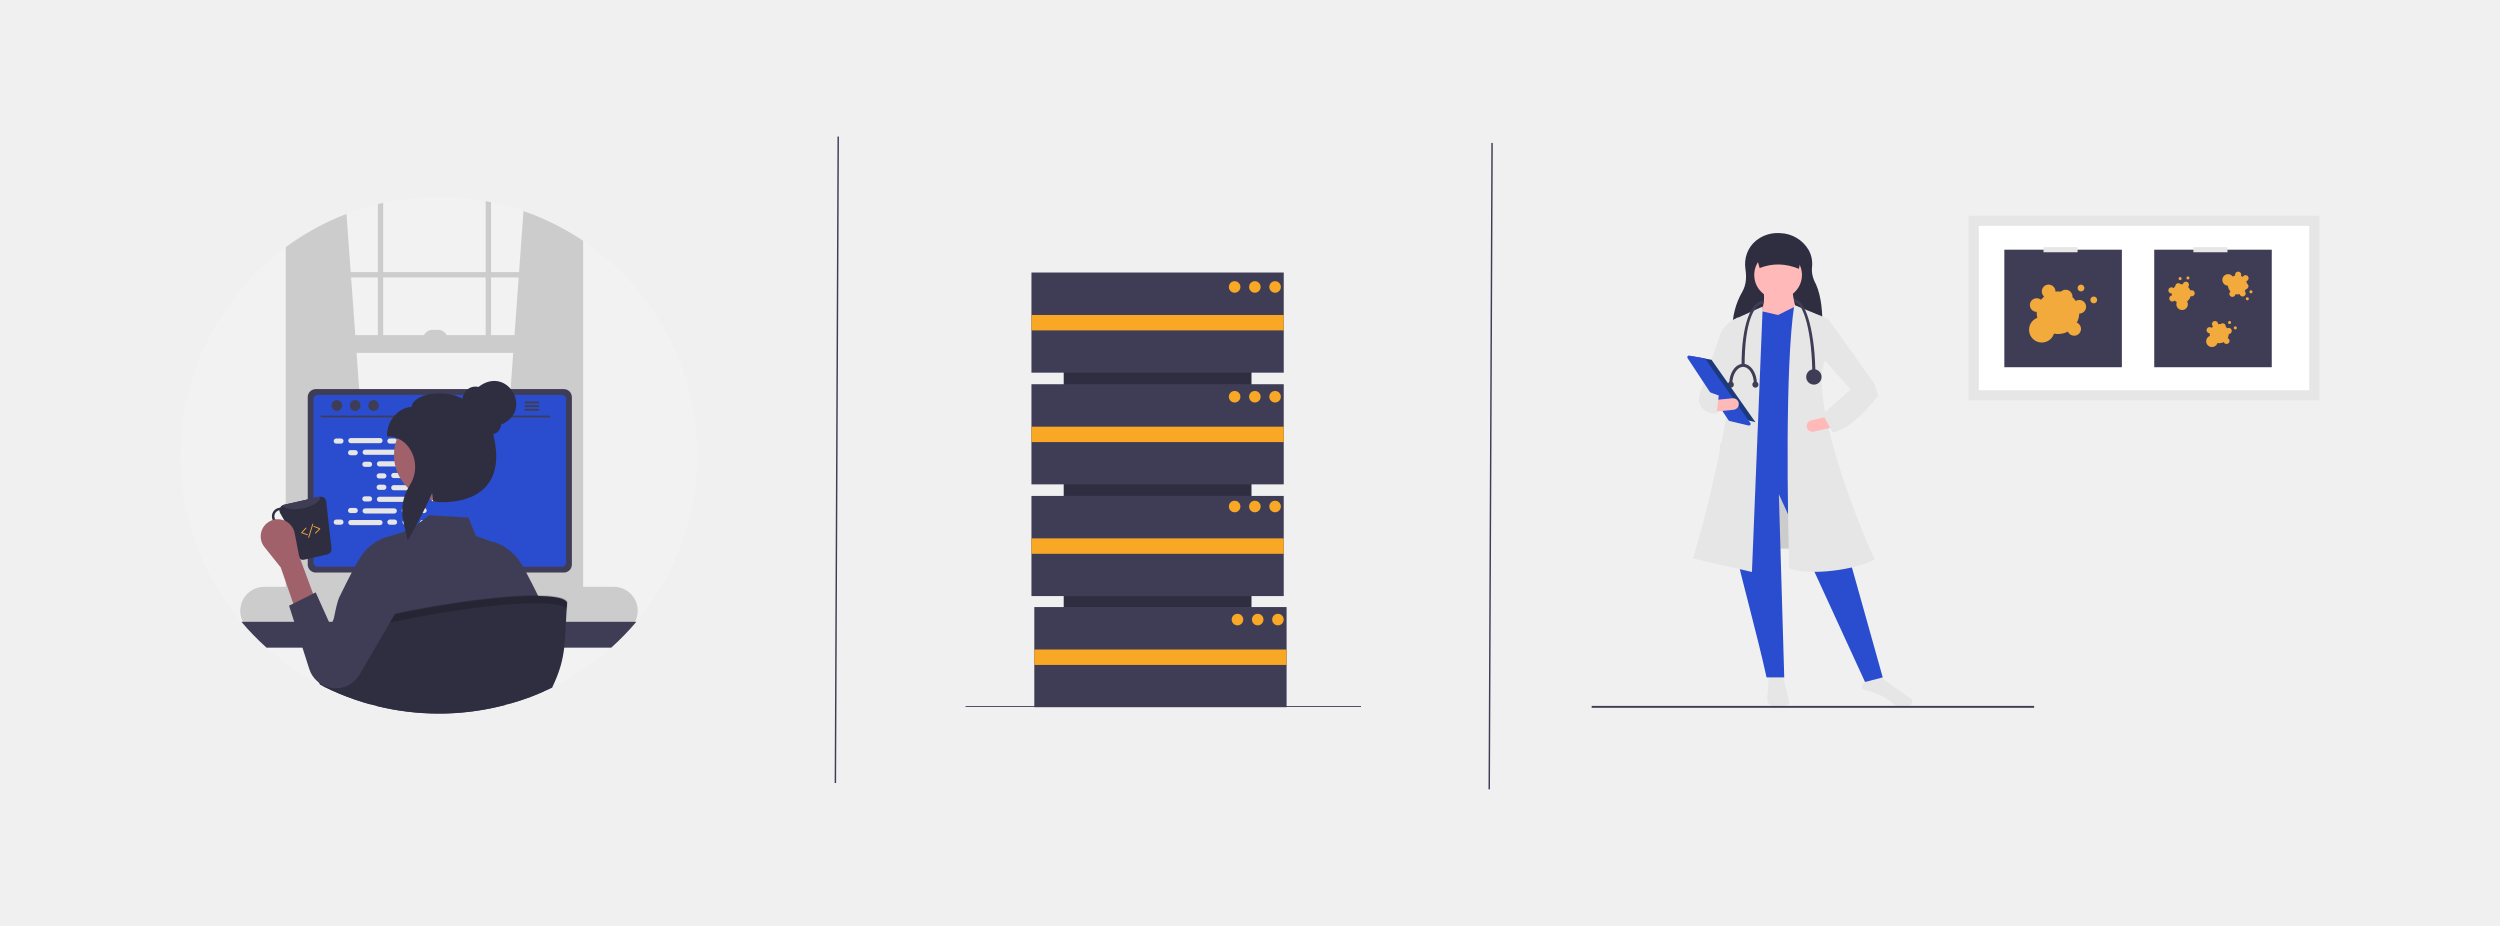
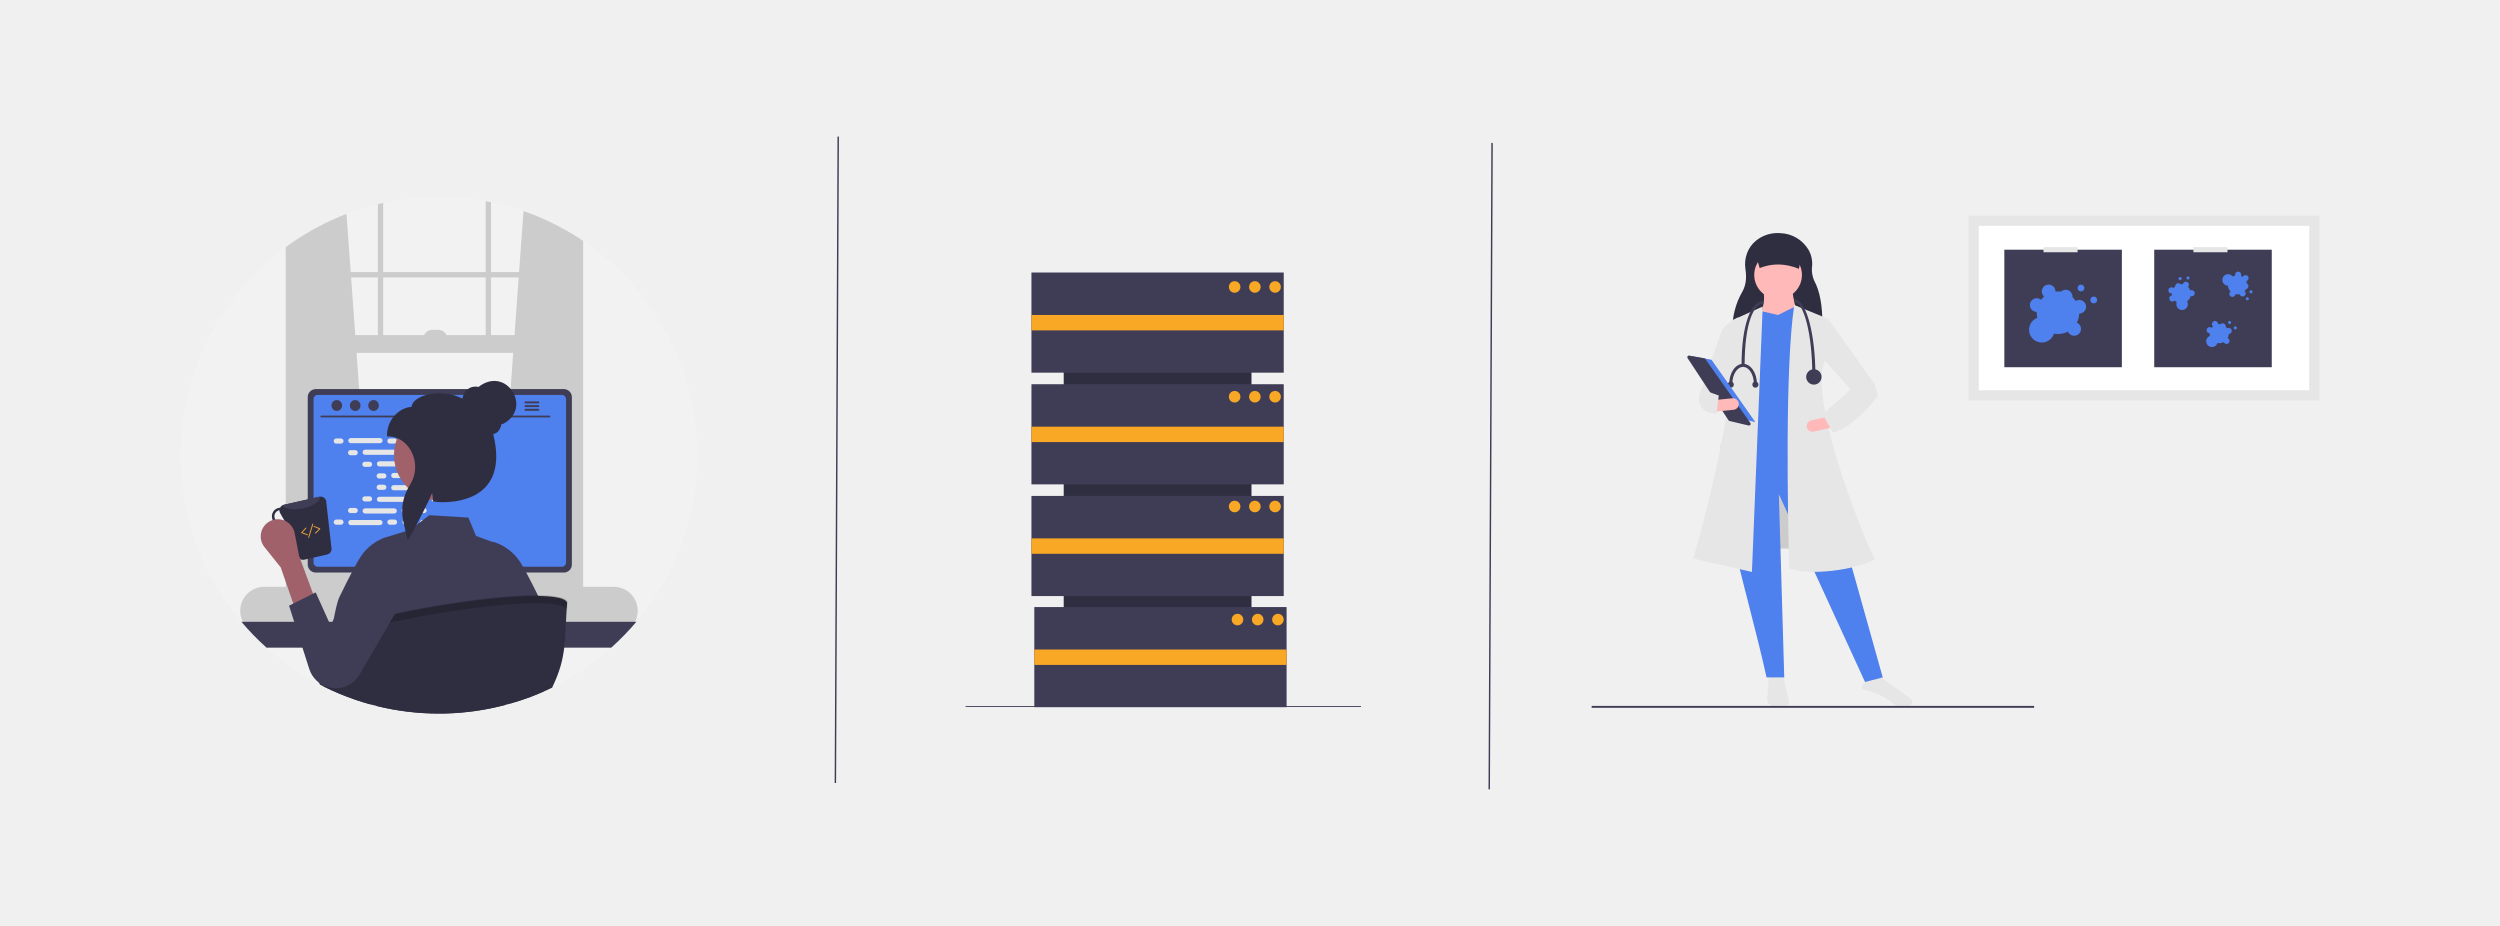
<svg xmlns="http://www.w3.org/2000/svg" width="297mm" height="110mm" viewBox="0 0 297 110" version="1.1" id="svg5" xml:space="preserve">
  <defs id="defs2" />
  <g id="layer1">
    <g id="g326" transform="matrix(0.2645833,0,0,0.2645833,7.300551,10.31192)">
      <g id="g680" transform="translate(-14.45829,3.537384)">
        <g id="g2089" transform="translate(-15.79873,1.303067)">
          <rect x="101.786" y="-564.591" width="159.561" height="84.312" transform="rotate(90)" fill="#2f2e41" id="rect490" style="stroke-width:0.513" />
          <rect x="465.794" y="78.548" width="113.281" height="44.966" fill="#3f3d56" id="rect492" style="stroke-width:0.432" />
          <rect x="465.794" y="128.703" width="113.281" height="44.966" fill="#3f3d56" id="rect494" style="stroke-width:0.432" />
          <rect x="465.794" y="178.858" width="113.281" height="44.966" fill="#3f3d56" id="rect496" style="stroke-width:0.432" />
          <rect x="465.794" y="97.614" width="113.281" height="6.918" fill="#f9a826" id="rect498" style="stroke-width:0.432" />
          <rect x="465.794" y="147.769" width="113.281" height="6.918" fill="#f9a826" id="rect500" style="stroke-width:0.432" />
          <rect x="465.794" y="197.924" width="113.281" height="6.918" fill="#f9a826" id="rect502" style="stroke-width:0.432" />
          <circle cx="557.024" cy="85.034" r="2.594" fill="#f9a826" id="circle504" style="stroke-width:0.432" />
          <circle cx="566.104" cy="85.034" r="2.594" fill="#f9a826" id="circle506" style="stroke-width:0.432" />
          <circle cx="575.184" cy="85.034" r="2.594" fill="#f9a826" id="circle508" style="stroke-width:0.432" />
          <circle cx="557.024" cy="134.324" r="2.594" fill="#f9a826" id="circle510" style="stroke-width:0.432" />
          <circle cx="566.104" cy="134.324" r="2.594" fill="#f9a826" id="circle512" style="stroke-width:0.432" />
          <circle cx="575.184" cy="134.324" r="2.594" fill="#f9a826" id="circle514" style="stroke-width:0.432" />
          <circle cx="557.024" cy="183.614" r="2.594" fill="#f9a826" id="circle516" style="stroke-width:0.432" />
          <circle cx="566.104" cy="183.614" r="2.594" fill="#f9a826" id="circle518" style="stroke-width:0.432" />
          <circle cx="575.184" cy="183.614" r="2.594" fill="#f9a826" id="circle520" style="stroke-width:0.432" />
          <rect y="273.211" width="177.578" height="0.4" fill="#3f3d56" id="rect522" x="436.195" style="stroke-width:0.2" />
          <rect y="378.776" width="290.255" height="0.654" fill="#3f3d56" id="rect522-9" x="-306.098" style="stroke-width:0.327" transform="rotate(-89.74883)" />
          <rect y="672.37" width="290.255" height="0.654" fill="#3f3d56" id="rect522-9-7" x="-307.668" style="stroke-width:0.327" transform="rotate(-89.74883)" />
          <rect x="467.074" y="228.759" width="113.281" height="44.966" fill="#3f3d56" id="rect494-6" style="stroke-width:0.432" />
          <rect x="467.074" y="247.825" width="113.281" height="6.918" fill="#f9a826" id="rect500-7" style="stroke-width:0.432" />
          <circle cx="558.304" cy="234.38" r="2.594" fill="#f9a826" id="circle510-7" style="stroke-width:0.432" />
          <circle cx="567.384" cy="234.38" r="2.594" fill="#f9a826" id="circle512-5" style="stroke-width:0.432" />
          <circle cx="576.464" cy="234.38" r="2.594" fill="#f9a826" id="circle514-9" style="stroke-width:0.432" />
          <path d="m 315.72,160.585 a 115.537,115.537 0 0 1 -27.329,74.791 c -0.642,0.763 -1.296,1.513 -1.963,2.26 a 116.632,116.632 0 0 1 -27.088,22.472 q -3.48,2.089 -7.112,3.937 c -0.245,0.124 -0.494,0.249 -0.739,0.369 -0.293,0.149 -0.59,0.293 -0.887,0.437 a 114.855,114.855 0 0 1 -19.073,7.313 q -1.023,0.289 -2.051,0.562 a 115.829,115.829 0 0 1 -26.426,3.809 c -0.466,0.012 -0.923,0.02 -1.365,0.028 -0.157,0.004 -0.309,0.008 -0.462,0.008 -0.502,0.004 -0.999,0.008 -1.501,0.008 a 116.104,116.104 0 0 1 -27.911,-3.384 q -1.373,-0.337 -2.733,-0.71 a 114.579,114.579 0 0 1 -14.036,-4.828 q -3.612,-1.505 -7.096,-3.247 c -0.526,-0.265 -1.052,-0.53 -1.569,-0.803 -0.221,-0.108 -0.437,-0.225 -0.654,-0.337 a 116.58,116.58 0 0 1 -32.772,-25.712 c -0.642,-0.718 -1.272,-1.449 -1.894,-2.183 A 116.005,116.005 0 0 1 130.963,67.163 c 0.658,-0.486 1.32,-0.967 1.991,-1.437 q 0.199,-0.138 0.397,-0.277 a 115.093,115.093 0 0 1 38.973,-17.6 c 0.795,-0.197 1.589,-0.381 2.392,-0.554 a 117.118,117.118 0 0 1 46.029,-0.807 c 0.799,0.149 1.597,0.301 2.392,0.466 a 115.305,115.305 0 0 1 38.973,15.826 c 0.265,0.169 0.53,0.337 0.795,0.514 0.534,0.345 1.068,0.698 1.593,1.056 a 115.869,115.869 0 0 1 51.222,96.236 z" fill="#f2f2f2" id="path872" style="stroke-width:0.401" />
          <path d="m 170.426,220.593 -37.074,3.291 -0.397,0.036 V 65.726 q 0.199,-0.138 0.397,-0.277 a 115.723,115.723 0 0 1 24.889,-13.221 l 1.894,26.129 0.173,2.392 1.874,25.912 0.578,7.971 7.598,105.037 z" fill="#cccccc" id="path874" style="stroke-width:0.401" />
          <path d="m 262.11,62.78 c 0.265,0.169 0.53,0.337 0.795,0.514 V 223.92 l -0.795,-0.072 -36.673,-3.255 0.068,-0.923 7.598,-105.037 0.578,-7.971 1.874,-25.912 0.173,-2.392 1.987,-27.401 a 115.468,115.468 0 0 1 24.395,11.824 z" fill="#cccccc" id="path876" style="stroke-width:0.401" />
          <path d="M 262.11,62.78 V 226.112 c 0,3.135 -2.159,5.683 -4.816,5.683 H 138.168 c -2.199,0 -4.066,-1.75 -4.632,-4.138 a 6.465,6.465 0 0 1 -0.185,-1.545 V 65.449 q -0.199,0.138 -0.397,0.277 c -0.67,0.47 -1.333,0.951 -1.991,1.437 V 226.112 a 9.199,9.199 0 0 0 2.48,6.422 6.847,6.847 0 0 0 3.123,1.87 6.068,6.068 0 0 0 1.601,0.213 h 119.125 a 6.12,6.12 0 0 0 1.605,-0.213 c 3.203,-0.863 5.599,-4.25 5.599,-8.292 V 64.349 c -0.526,-0.357 -1.06,-0.71 -1.593,-1.056 -0.265,-0.177 -0.53,-0.345 -0.795,-0.514 z" fill="#cccccc" id="path878" style="stroke-width:0.401" />
          <rect x="132.157" y="78.358" width="131.147" height="2.392" fill="#cccccc" id="rect880" style="stroke-width:0.401" />
          <path d="m 172.324,47.849 c 0.795,-0.197 1.589,-0.381 2.392,-0.554 v 64.945 h -2.392 z" fill="#cccccc" id="path882" style="stroke-width:0.401" />
          <path d="m 220.745,46.488 c 0.799,0.149 1.597,0.301 2.392,0.466 v 65.286 h -2.392 z" fill="#cccccc" id="path884" style="stroke-width:0.401" />
          <path d="M 278.253,219.67 H 121.194 a 10.765,10.765 0 0 0 0,21.529 h 157.059 a 10.741,10.741 0 0 0 8.075,-3.656 10.875,10.875 0 0 0 1.212,-1.678 10.251,10.251 0 0 0 0.702,-1.429 10.758,10.758 0 0 0 -9.99,-14.766 z" fill="#cccccc" id="path886" style="stroke-width:0.401" />
          <rect x="132.955" y="106.661" width="130.35" height="7.972" fill="#cccccc" id="rect888" style="stroke-width:0.401" />
          <path d="m 196.934,104.269 h 2.392 a 4.385,4.385 0 0 1 4.385,4.385 v 0 h -11.161 v 0 a 4.385,4.385 0 0 1 4.385,-4.385 z" fill="#cccccc" id="path890" style="stroke-width:0.401" />
          <path d="M 288.391,235.375 A 115.996,115.996 0 0 1 277.105,246.995 H 122.346 a 115.996,115.996 0 0 1 -11.286,-11.62 z" fill="#3f3d56" id="path892" style="stroke-width:0.401" />
          <path d="m 212.681,195.13 h -26.057 a 1.274,1.274 0 0 0 -0.413,0.064 1.384,1.384 0 0 0 -0.975,1.325 V 237.683 h 28.838 v -41.164 a 1.39,1.39 0 0 0 -1.393,-1.389 z m -9.862,20.309 a 3.023,3.023 0 0 1 -0.626,1.846 3.076,3.076 0 0 1 -5.531,-1.846 v -4.776 a 3.079,3.079 0 0 1 6.157,0 z" fill="#2f2e41" id="path894" style="stroke-width:0.401" />
          <path d="m 185.148,236.367 v 3.97 a 0.779,0.779 0 0 0 0.775,0.779 h 27.465 a 0.781,0.781 0 0 0 0.775,-0.779 v -3.97 z" fill="#3f3d56" id="path896" style="stroke-width:0.401" />
          <path d="M 255.828,130.892 H 144.449 a 3.617,3.617 0 0 0 -3.612,3.608 v 75.16 a 3.615,3.615 0 0 0 3.612,3.612 h 111.379 a 3.615,3.615 0 0 0 3.612,-3.612 v -75.16 a 3.617,3.617 0 0 0 -3.612,-3.608 z" fill="#3f3d56" id="path898" style="stroke-width:0.401" />
-           <path d="M 254.897,133.5 H 145.376 a 1.935,1.935 0 0 0 -1.931,1.935 v 73.297 a 1.934,1.934 0 0 0 1.931,1.931 H 254.897 a 1.934,1.934 0 0 0 1.931,-1.931 v -73.297 a 1.935,1.935 0 0 0 -1.931,-1.935 z" fill="#5d75f3" id="path900" style="stroke-width:0.401;fill:#2a4dd0;fill-opacity:1" />
+           <path d="M 254.897,133.5 H 145.376 a 1.935,1.935 0 0 0 -1.931,1.935 v 73.297 a 1.934,1.934 0 0 0 1.931,1.931 H 254.897 a 1.934,1.934 0 0 0 1.931,-1.931 v -73.297 a 1.935,1.935 0 0 0 -1.931,-1.935 z" fill="#5d75f3" id="path900" style="stroke-width:0.401;fill:#4e80ee;fill-opacity:1" />
          <path d="m 234.74,241.05 -1.011,-4.804 a 1.201,1.201 0 0 0 -0.747,-0.871 1.162,1.162 0 0 0 -0.425,-0.08 h -63.139 a 1.162,1.162 0 0 0 -0.425,0.08 1.201,1.201 0 0 0 -0.747,0.871 l -1.011,4.804 a 1.199,1.199 0 0 0 1.172,1.445 h 65.158 a 1.183,1.183 0 0 0 0.931,-0.446 1.198,1.198 0 0 0 0.245,-0.999 z" fill="#2f2e41" id="path902" style="stroke-width:0.401" />
          <rect x="169.881" y="236.16" width="2.007" height="1.204" rx="0.196" fill="#3f3d56" id="rect904" style="stroke-width:0.401" />
          <rect x="173.895" y="236.16" width="2.007" height="1.204" rx="0.196" fill="#3f3d56" id="rect906" style="stroke-width:0.401" />
          <rect x="177.908" y="236.16" width="2.007" height="1.204" rx="0.196" fill="#3f3d56" id="rect908" style="stroke-width:0.401" />
          <rect x="181.922" y="236.16" width="2.007" height="1.204" rx="0.196" fill="#3f3d56" id="rect910" style="stroke-width:0.401" />
          <rect x="185.936" y="236.16" width="2.007" height="1.204" rx="0.196" fill="#3f3d56" id="rect912" style="stroke-width:0.401" />
          <rect x="189.949" y="236.16" width="2.007" height="1.204" rx="0.196" fill="#3f3d56" id="rect914" style="stroke-width:0.401" />
          <rect x="193.963" y="236.16" width="2.007" height="1.204" rx="0.196" fill="#3f3d56" id="rect916" style="stroke-width:0.401" />
          <rect x="197.977" y="236.16" width="2.007" height="1.204" rx="0.196" fill="#3f3d56" id="rect918" style="stroke-width:0.401" />
          <rect x="201.99" y="236.16" width="2.007" height="1.204" rx="0.196" fill="#3f3d56" id="rect920" style="stroke-width:0.401" />
          <rect x="206.004" y="236.16" width="2.007" height="1.204" rx="0.196" fill="#3f3d56" id="rect922" style="stroke-width:0.401" />
          <rect x="210.018" y="236.16" width="2.007" height="1.204" rx="0.196" fill="#3f3d56" id="rect924" style="stroke-width:0.401" />
          <rect x="214.031" y="236.16" width="2.007" height="1.204" rx="0.196" fill="#3f3d56" id="rect926" style="stroke-width:0.401" />
          <rect x="218.045" y="236.16" width="2.007" height="1.204" rx="0.196" fill="#3f3d56" id="rect928" style="stroke-width:0.401" />
          <rect x="222.059" y="236.16" width="2.007" height="1.204" rx="0.196" fill="#3f3d56" id="rect930" style="stroke-width:0.401" />
          <rect x="226.072" y="236.16" width="2.007" height="1.204" rx="0.196" fill="#3f3d56" id="rect932" style="stroke-width:0.401" />
          <rect x="230.086" y="236.16" width="2.007" height="1.204" rx="0.196" fill="#3f3d56" id="rect934" style="stroke-width:0.401" />
          <rect x="169.834" y="238.167" width="2.007" height="1.204" rx="0.196" fill="#3f3d56" id="rect936" style="stroke-width:0.401" />
          <rect x="173.847" y="238.167" width="2.007" height="1.204" rx="0.196" fill="#3f3d56" id="rect938" style="stroke-width:0.401" />
          <rect x="177.861" y="238.167" width="2.007" height="1.204" rx="0.196" fill="#3f3d56" id="rect940" style="stroke-width:0.401" />
          <rect x="181.875" y="238.167" width="2.007" height="1.204" rx="0.196" fill="#3f3d56" id="rect942" style="stroke-width:0.401" />
          <rect x="185.888" y="238.167" width="2.007" height="1.204" rx="0.196" fill="#3f3d56" id="rect944" style="stroke-width:0.401" />
          <rect x="189.902" y="238.167" width="2.007" height="1.204" rx="0.196" fill="#3f3d56" id="rect946" style="stroke-width:0.401" />
          <rect x="193.915" y="238.167" width="2.007" height="1.204" rx="0.196" fill="#3f3d56" id="rect948" style="stroke-width:0.401" />
          <rect x="197.929" y="238.167" width="2.007" height="1.204" rx="0.196" fill="#3f3d56" id="rect950" style="stroke-width:0.401" />
          <rect x="201.943" y="238.167" width="2.007" height="1.204" rx="0.196" fill="#3f3d56" id="rect952" style="stroke-width:0.401" />
          <rect x="205.956" y="238.167" width="2.007" height="1.204" rx="0.196" fill="#3f3d56" id="rect954" style="stroke-width:0.401" />
          <rect x="209.97" y="238.167" width="2.007" height="1.204" rx="0.196" fill="#3f3d56" id="rect956" style="stroke-width:0.401" />
          <rect x="213.984" y="238.167" width="2.007" height="1.204" rx="0.196" fill="#3f3d56" id="rect958" style="stroke-width:0.401" />
          <rect x="217.997" y="238.167" width="2.007" height="1.204" rx="0.196" fill="#3f3d56" id="rect960" style="stroke-width:0.401" />
          <rect x="222.011" y="238.167" width="2.007" height="1.204" rx="0.196" fill="#3f3d56" id="rect962" style="stroke-width:0.401" />
          <rect x="226.025" y="238.167" width="2.007" height="1.204" rx="0.196" fill="#3f3d56" id="rect964" style="stroke-width:0.401" />
          <rect x="230.038" y="238.167" width="2.007" height="1.204" rx="0.196" fill="#3f3d56" id="rect966" style="stroke-width:0.401" />
          <rect x="189.099" y="240.575" width="16.055" height="1.204" rx="0.196" fill="#3f3d56" id="rect968" style="stroke-width:0.401" />
          <path d="M 249.394,143.597 H 146.916 a 0.408,0.408 0 0 1 0,-0.815 h 102.478 a 0.408,0.408 0 0 1 0,0.815 z" fill="#3f3d56" id="path970" style="stroke-width:0.401" />
          <ellipse cx="153.891" cy="138.26" rx="2.388" ry="2.442" fill="#3f3d56" id="ellipse972" style="stroke-width:0.401" />
          <ellipse cx="162.142" cy="138.26" rx="2.388" ry="2.442" fill="#3f3d56" id="ellipse974" style="stroke-width:0.401" />
          <ellipse cx="170.392" cy="138.26" rx="2.388" ry="2.442" fill="#3f3d56" id="ellipse976" style="stroke-width:0.401" />
          <path d="m 244.425,136.422 h -5.86 a 0.444,0.444 0 0 0 0,0.887 h 5.86 a 0.444,0.444 0 0 0 0,-0.887 z" fill="#3f3d56" id="path978" style="stroke-width:0.401" />
          <path d="m 244.425,138.088 h -5.86 a 0.444,0.444 0 0 0 0,0.887 h 5.86 a 0.444,0.444 0 0 0 0,-0.887 z" fill="#3f3d56" id="path980" style="stroke-width:0.401" />
          <path d="m 244.425,139.754 h -5.86 a 0.444,0.444 0 0 0 0,0.887 h 5.86 a 0.444,0.444 0 0 0 0,-0.887 z" fill="#3f3d56" id="path982" style="stroke-width:0.401" />
          <rect x="152.49" y="153.068" width="4.417" height="2.312" rx="1.156" fill="#e6e6e6" id="rect984" style="stroke-width:0.401" />
          <rect x="176.572" y="153.068" width="4.417" height="2.312" rx="1.156" fill="#e6e6e6" id="rect986" style="stroke-width:0.401" />
          <rect x="183.395" y="153.068" width="4.417" height="2.312" rx="1.156" fill="#e6e6e6" id="rect988" style="stroke-width:0.401" />
          <rect x="159.041" y="152.876" width="15.399" height="2.312" rx="1.156" fill="#e6e6e6" id="rect990" style="stroke-width:0.401" />
          <rect x="191.15" y="152.876" width="15.399" height="2.312" rx="1.156" fill="#e6e6e6" id="rect992" style="stroke-width:0.401" />
          <rect x="158.912" y="158.286" width="4.417" height="2.312" rx="1.156" fill="#e6e6e6" id="rect994" style="stroke-width:0.401" />
          <rect x="182.994" y="158.286" width="4.417" height="2.312" rx="1.156" fill="#e6e6e6" id="rect996" style="stroke-width:0.401" />
          <rect x="189.817" y="158.286" width="4.417" height="2.312" rx="1.156" fill="#e6e6e6" id="rect998" style="stroke-width:0.401" />
          <rect x="165.462" y="158.093" width="15.399" height="2.312" rx="1.156" fill="#e6e6e6" id="rect1000" style="stroke-width:0.401" />
          <rect x="197.572" y="158.093" width="15.399" height="2.312" rx="1.156" fill="#e6e6e6" id="rect1002" style="stroke-width:0.401" />
          <rect x="165.334" y="163.504" width="4.417" height="2.312" rx="1.156" fill="#e6e6e6" id="rect1004" style="stroke-width:0.401" />
          <rect x="189.416" y="163.504" width="4.417" height="2.312" rx="1.156" fill="#e6e6e6" id="rect1006" style="stroke-width:0.401" />
          <rect x="196.239" y="163.504" width="4.417" height="2.312" rx="1.156" fill="#e6e6e6" id="rect1008" style="stroke-width:0.401" />
          <rect x="171.884" y="163.311" width="15.399" height="2.312" rx="1.156" fill="#e6e6e6" id="rect1010" style="stroke-width:0.401" />
          <rect x="203.994" y="163.311" width="15.399" height="2.312" rx="1.156" fill="#e6e6e6" id="rect1012" style="stroke-width:0.401" />
          <rect x="171.756" y="168.722" width="4.417" height="2.312" rx="1.156" fill="#e6e6e6" id="rect1014" style="stroke-width:0.401" />
          <rect x="195.838" y="168.722" width="4.417" height="2.312" rx="1.156" fill="#e6e6e6" id="rect1016" style="stroke-width:0.401" />
          <rect x="202.661" y="168.722" width="4.417" height="2.312" rx="1.156" fill="#e6e6e6" id="rect1018" style="stroke-width:0.401" />
          <rect x="178.306" y="168.529" width="15.399" height="2.312" rx="1.156" fill="#e6e6e6" id="rect1020" style="stroke-width:0.401" />
          <rect x="176.572" y="189.47" width="4.417" height="2.312" rx="1.156" fill="#e6e6e6" id="rect1022" style="stroke-width:0.401" />
          <rect x="183.395" y="189.47" width="4.417" height="2.312" rx="1.156" fill="#e6e6e6" id="rect1024" style="stroke-width:0.401" />
          <rect x="191.15" y="189.662" width="15.399" height="2.312" rx="1.156" fill="#e6e6e6" id="rect1026" style="stroke-width:0.401" />
          <rect x="152.49" y="189.47" width="4.417" height="2.312" rx="1.156" fill="#e6e6e6" id="rect1028" style="stroke-width:0.401" />
          <rect x="159.041" y="189.662" width="15.399" height="2.312" rx="1.156" fill="#e6e6e6" id="rect1030" style="stroke-width:0.401" />
          <rect x="158.912" y="184.252" width="4.417" height="2.312" rx="1.156" fill="#e6e6e6" id="rect1032" style="stroke-width:0.401" />
          <rect x="182.994" y="184.252" width="4.417" height="2.312" rx="1.156" fill="#e6e6e6" id="rect1034" style="stroke-width:0.401" />
          <rect x="189.817" y="184.252" width="4.417" height="2.312" rx="1.156" fill="#e6e6e6" id="rect1036" style="stroke-width:0.401" />
          <rect x="165.462" y="184.445" width="15.399" height="2.312" rx="1.156" fill="#e6e6e6" id="rect1038" style="stroke-width:0.401" />
          <rect x="165.334" y="179.034" width="4.417" height="2.312" rx="1.156" fill="#e6e6e6" id="rect1040" style="stroke-width:0.401" />
          <rect x="189.416" y="179.034" width="4.417" height="2.312" rx="1.156" fill="#e6e6e6" id="rect1042" style="stroke-width:0.401" />
          <rect x="196.239" y="179.034" width="4.417" height="2.312" rx="1.156" fill="#e6e6e6" id="rect1044" style="stroke-width:0.401" />
          <rect x="171.884" y="179.227" width="15.399" height="2.312" rx="1.156" fill="#e6e6e6" id="rect1046" style="stroke-width:0.401" />
          <rect x="171.756" y="173.816" width="4.417" height="2.312" rx="1.156" fill="#e6e6e6" id="rect1048" style="stroke-width:0.401" />
          <rect x="195.838" y="173.816" width="4.417" height="2.312" rx="1.156" fill="#e6e6e6" id="rect1050" style="stroke-width:0.401" />
          <rect x="202.661" y="173.816" width="4.417" height="2.312" rx="1.156" fill="#e6e6e6" id="rect1052" style="stroke-width:0.401" />
          <rect x="178.306" y="174.009" width="15.399" height="2.312" rx="1.156" fill="#e6e6e6" id="rect1054" style="stroke-width:0.401" />
          <path d="m 250.623,264.847 c -0.245,0.124 -0.494,0.249 -0.739,0.369 -6.342,3.171 -11.415,4.973 -18.354,6.948 -0.586,-6.542 -1.152,-18.041 -1.702,-25.17 -0.144,-1.85 -0.289,-3.404 -0.429,-4.499 a 6.094,6.094 0 0 0 -0.353,-1.706 l 0.024,1.706 0.06,4.499 0.349,25.732 a 115.829,115.829 0 0 1 -26.426,3.809 c -0.466,0.012 -0.923,0.02 -1.365,0.028 -0.157,0.004 -0.309,0.008 -0.462,0.008 -0.502,0.004 -0.999,0.008 -1.501,0.008 a 116.104,116.104 0 0 1 -27.911,-3.384 c 0.197,-6.474 0.393,-17.845 0.582,-26.201 0.04,-1.634 0.076,-3.155 0.116,-4.499 0.076,-2.874 0.157,-4.945 0.233,-5.639 a 1.75,1.75 0 0 0 -0.157,0.389 38.994,38.994 0 0 0 -0.759,5.25 c -0.14,1.345 -0.281,2.866 -0.421,4.499 -0.747,8.682 -1.525,20.486 -2.328,25.491 a 114.579,114.579 0 0 1 -14.036,-4.828 q -3.612,-1.505 -7.096,-3.247 c 0.442,-2.89 0.903,-6.129 1.377,-9.488 0.369,-2.605 0.751,-5.282 1.14,-7.927 0.602,-4.086 1.22,-8.092 1.846,-11.62 0.915,-5.154 1.854,-9.296 2.785,-11.198 0.883,-1.806 1.766,-3.588 2.621,-5.294 0.297,-0.598 0.594,-1.188 0.883,-1.762 0.068,-0.136 0.136,-0.269 0.205,-0.401 0.614,-1.208 1.208,-2.364 1.774,-3.448 0.486,-0.927 0.947,-1.802 1.385,-2.609 1.06,-1.959 1.959,-3.52 2.625,-4.507 a 22.178,22.178 0 0 1 11.752,-8.914 l 0.12,-0.032 0.084,0.036 8.208,-2.521 1.2,-0.369 0.807,-0.249 2.842,-2.163 1.545,-1.176 1.449,-1.104 2.834,-2.155 17.544,1.08 3.416,8.224 7.65,2.798 0.132,-0.06 0.116,-0.048 0.12,0.032 a 22.198,22.198 0 0 1 11.752,8.914 c 0.377,0.566 0.835,1.312 1.353,2.216 0.442,0.767 0.923,1.642 1.445,2.609 0.743,1.377 1.553,2.93 2.412,4.612 0.189,0.369 0.381,0.747 0.574,1.128 q 0.536,1.06 1.088,2.163 c 0.855,1.706 1.738,3.488 2.621,5.298 0.767,1.569 1.541,4.796 2.304,8.902 0.63,3.412 1.256,7.433 1.862,11.62 0.795,5.426 -0.052,11.925 0.666,16.918 0.044,0.317 0.092,0.626 0.136,0.935 z" fill="#3f3d56" id="path1056" style="stroke-width:0.401" />
          <circle cx="199.972" cy="160.54" r="20.404" fill="#a0616a" id="circle1058" style="stroke-width:0.401" />
          <path d="m 233.621,133.5 a 10.68,10.68 0 0 0 -1.593,-2.609 c -3.099,-3.785 -8.734,-5.451 -14.517,-0.971 a 6.132,6.132 0 0 0 -3.351,0.193 5.182,5.182 0 0 0 -1.413,0.779 6.41,6.41 0 0 0 -1.983,2.609 6.23,6.23 0 0 0 -0.442,1.698 20.295,20.295 0 0 0 -4.507,-1.698 24.218,24.218 0 0 0 -11.692,0 14.667,14.667 0 0 0 -3.524,1.397 c -1.878,1.084 -2.958,2.452 -3.151,3.974 -2.709,0.153 -5.527,1.577 -7.626,3.913 -0.237,0.261 -0.466,0.534 -0.678,0.815 a 13.128,13.128 0 0 0 -2.697,8.047 v 0.51 h 0.51 a 10.785,10.785 0 0 1 4.074,0.795 11.072,11.072 0 0 1 2.364,1.304 11.545,11.545 0 0 1 1.353,1.124 13.439,13.439 0 0 1 2.456,3.231 15.035,15.035 0 0 1 1.638,9.918 14.529,14.529 0 0 1 -0.61,2.312 15.085,15.085 0 0 1 -1.489,3.062 c -0.024,0.036 -0.044,0.072 -0.068,0.108 -0.269,0.429 -0.526,0.867 -0.767,1.308 -0.181,0.329 -0.349,0.666 -0.506,1.003 a 20.854,20.854 0 0 0 -1.156,2.906 21.508,21.508 0 0 0 -0.979,5.434 c -0.028,0.49 -0.036,0.979 -0.02,1.469 a 20.863,20.863 0 0 0 0.413,3.757 c 0.036,0.169 0.072,0.333 0.108,0.502 l 0.293,1.28 0.694,3.054 0.482,2.103 0.446,1.951 0.658,-0.943 c 0.225,-0.321 0.791,-1.308 1.549,-2.705 0.502,-0.911 1.084,-1.999 1.714,-3.187 0.879,-1.666 1.842,-3.524 2.785,-5.378 0.381,-0.751 0.759,-1.497 1.124,-2.228 0.69,-1.385 1.341,-2.721 1.898,-3.909 0.514,-1.096 0.951,-2.067 1.276,-2.846 0.1,0.51 0.185,1.027 0.249,1.549 0.072,0.53 0.124,1.068 0.153,1.605 0.008,0.08 0.012,0.165 0.016,0.245 l 0.016,0.329 0.004,0.096 0.425,0.056 a 37.336,37.336 0 0 0 7.385,0.056 h 0.004 a 30.047,30.047 0 0 0 9.456,-2.292 19.77,19.77 0 0 0 4.736,-2.906 16.576,16.576 0 0 0 1.87,-1.814 c 0.144,-0.165 0.285,-0.329 0.421,-0.498 a 16.506,16.506 0 0 0 2.027,-3.171 16.778,16.778 0 0 0 0.939,-2.312 c 1.541,-4.668 1.453,-10.492 -0.265,-17.411 a 3.983,3.983 0 0 0 1.312,-0.506 c 1.26,-0.759 2.135,-2.264 2.408,-4.102 l 0.433,0.116 a 12.083,12.083 0 0 0 4.018,-3.026 9.679,9.679 0 0 0 0.618,-0.815 c 1.963,-2.89 1.979,-6.358 0.706,-9.284 z" fill="#2f2e41" id="path1060" style="stroke-width:0.401" />
          <polygon points="222.32,470.8 206.32,475.296 214.817,442.504 " opacity="0.2" id="polygon1062" transform="matrix(0.401366,0,0,0.401366,83.73055,44.58983)" />
          <path d="m 257.293,226.782 c -1.22,16.809 0.044,24.21 -6.691,38.07 a 114.855,114.855 0 0 1 -19.073,7.313 q -1.023,0.289 -2.051,0.562 a 115.829,115.829 0 0 1 -26.426,3.809 c -0.466,0.012 -0.923,0.02 -1.365,0.028 -0.157,0.004 -0.309,0.008 -0.462,0.008 -0.502,0.004 -0.999,0.008 -1.501,0.008 a 116.104,116.104 0 0 1 -27.911,-3.384 q -1.373,-0.337 -2.733,-0.71 a 114.579,114.579 0 0 1 -14.036,-4.828 q -3.612,-1.505 -7.096,-3.247 c -0.526,-0.265 -1.052,-0.53 -1.569,-0.803 -2.661,-4.68 -4.174,-10.371 -4.206,-17.211 1.842,-11.784 111.05,-29.777 115.12,-19.615 z" fill="#2f2e41" id="path1064" style="stroke-width:0.401" />
          <path d="m 257.29,229.661 c 0.062,-1.041 0.132,-2.116 0.213,-3.235 -4.07,-10.163 -113.278,7.831 -115.12,19.615 0.005,1.08 0.051,2.129 0.129,3.153 4.461,-11.631 108.21,-28.732 114.778,-19.532 z" opacity="0.2" id="path1066" style="stroke-width:0.401" />
          <path d="m 149.192,181.918 a 2.555,2.555 0 0 0 -2.71,-2.736 2.35,2.35 0 0 0 -0.403,0.051 l -15.959,3.605 a 2.628,2.628 0 0 0 -1.689,1.298 3.285,3.285 0 0 0 -0.693,0.101 3.878,3.878 0 0 0 1.714,7.564 3.931,3.931 0 0 0 1.563,-0.756 l 5.408,15.228 a 2.54,2.54 0 0 0 2.786,1.223 l 10.375,-2.345 a 2.575,2.575 0 0 0 1.979,-2.294 z m -19.981,8.799 a 2.774,2.774 0 0 1 -1.235,-5.408 c 0.05,-0.013 0.101,0 0.151,-0.013 a 2.611,2.611 0 0 0 0.34,1.311 l 1.979,3.454 a 2.611,2.611 0 0 1 -1.235,0.656 z" fill="#2f2e41" id="path1068" style="stroke-width:0.401" />
          <path d="m 146.481,179.182 c 0.151,2.017 -3.303,4.336 -7.929,5.257 -4.248,0.87 -8.055,0.265 -9.127,-1.324 a 2.418,2.418 0 0 1 0.693,-0.277 l 15.959,-3.605 a 2.35,2.35 0 0 1 0.403,-0.051 z" fill="#3f3d56" id="path1070" style="stroke-width:0.401" />
          <path d="m 135.444,230.384 8.964,-4.482 -7.47,-20.169 -1.969,-10.171 a 7.691,7.691 0 0 0 -12.556,-4.378 v 0 a 7.691,7.691 0 0 0 -1,10.644 l 7.308,9.135 z" fill="#a0616a" id="path1072" style="stroke-width:0.401" />
          <path d="m 144.408,222.167 -11.952,5.976 9.07,28.42 a 12.433,12.433 0 0 0 8.965,8.315 v 0 a 12.433,12.433 0 0 0 13.541,-5.698 l 24.052,-41.226 a 12.691,12.691 0 0 0 -4.092,-17.252 v 0 a 12.691,12.691 0 0 0 -18.18,5.123 l -14.68,31.281 z" fill="#3f3d56" id="path1074" style="stroke-width:0.401" />
          <path d="m 140.711,196.483 a 0.199,0.199 0 0 1 -0.065,-0.011 l -2.609,-0.898 a 0.2,0.2 0 0 1 -0.083,-0.325 l 1.941,-2.113 a 0.201,0.201 0 1 1 0.296,0.271 l -1.733,1.887 2.32,0.799 a 0.201,0.201 0 0 1 -0.065,0.39 z" fill="#5d75f3" id="path1076" style="stroke-width:0.401;fill:#f2aa3c;fill-opacity:1" />
          <path d="m 144.288,195.751 a 0.201,0.201 0 0 1 -0.14,-0.345 l 1.764,-1.705 -2.369,-0.976 a 0.201,0.201 0 1 1 0.153,-0.371 l 2.653,1.093 a 0.2,0.2 0 0 1 0.063,0.33 l -1.984,1.918 a 0.201,0.201 0 0 1 -0.14,0.056 z" fill="#5d75f3" id="path1078" style="stroke-width:0.401;fill:#f2aa3c;fill-opacity:1" />
          <path d="m 141.259,197.711 a 0.194,0.194 0 0 1 -0.059,-0.009 0.201,0.201 0 0 1 -0.133,-0.251 l 1.852,-6.02 a 0.201,0.201 0 0 1 0.384,0.118 l -1.852,6.02 a 0.201,0.201 0 0 1 -0.192,0.141 z" fill="#5d75f3" id="path1080" style="stroke-width:0.401;fill:#f2aa3c;fill-opacity:1" />
          <rect x="775.287" y="155.49" width="42.065" height="47.036" fill="#cccccc" id="rect1407" style="stroke-width:0.382" />
          <path d="m 796.873,259.975 -0.723,9.879 a 3.145,3.145 0 0 0 3.327,3.369 l 5.074,-0.307 a 1.604,1.604 0 0 0 1.459,-1.99 l -2.817,-11.267 z" fill="#e6e6e6" id="path1411" style="stroke-width:0.382" />
          <path d="m 839.319,265.817 c 5.972,1.397 10.239,3.383 13.041,6.07 a 5.75,5.75 0 0 0 3.68,1.578 c 1.758,0.092 3.195,-0.105 4.275,-0.587 h 1.7e-4 a 1.694,1.694 0 0 0 1.004,-1.396 1.724,1.724 0 0 0 -0.722,-1.593 l -14.164,-10.078 -6.016,2.407 -1.403,1.403 a 1.39,1.39 0 0 0 0.306,2.196 z" fill="#e6e6e6" id="path1413" style="stroke-width:0.382" />
          <path d="m 820.939,104.513 -40.487,-0.375 c 0.102,-5.897 1.474,-11.688 4.473,-16.869 1.97,-3.403 1.927,-7.107 1.452,-10.227 -0.733,-4.815 0.971,-9.742 4.756,-12.807 a 15.264,15.264 0 0 1 10.265,-3.396 l 0.786,0.033 a 15.299,15.299 0 0 1 12.57,7.56 12.745,12.745 0 0 1 1.515,7.763 c -0.257,2.524 0.357,5.074 1.794,7.649 2.478,5.653 3.015,12.887 2.876,20.67 z" fill="#2f2e41" id="path1415" style="stroke-width:0.382" />
-           <path d="m 848.027,260.336 -7.946,2.073 -38.693,-84.296 2.418,82.223 h -7.946 c -8.491,-38.684 -23.82,-83.329 -16.928,-97.424 l 41.112,-2.418 z" fill="#5d75f3" id="path1417" style="stroke-width:0.382;fill:#2a4dd0;fill-opacity:1" />
+           <path d="m 848.027,260.336 -7.946,2.073 -38.693,-84.296 2.418,82.223 h -7.946 c -8.491,-38.684 -23.82,-83.329 -16.928,-97.424 l 41.112,-2.418 z" fill="#5d75f3" id="path1417" style="stroke-width:0.382;fill:#4e80ee;fill-opacity:1" />
          <circle cx="801.042" cy="79.653" r="10.71" fill="#ffb9b9" id="circle1419" style="stroke-width:0.382" />
          <path d="m 810.37,99.345 -17.619,-1.036 c 1.727,-3.963 2.416,-7.78 1.727,-11.401 h 13.128 c -0.03,2.78 1.354,7.59 2.764,12.437 z" fill="#ffb9b9" id="path1421" style="stroke-width:0.382" />
-           <polygon points="181.417,117.115 199.034,112.146 218.909,116.663 238.784,106.725 251.432,111.243 272.211,289.217 171.028,296.445 " fill="#5d75f3" id="polygon1423" transform="matrix(0.382406,0,0,0.382406,717.3303,53.0049)" style="fill:#2a4dd0;fill-opacity:1" />
+           <polygon points="181.417,117.115 199.034,112.146 218.909,116.663 238.784,106.725 251.432,111.243 272.211,289.217 171.028,296.445 " fill="#5d75f3" id="polygon1423" transform="matrix(0.382406,0,0,0.382406,717.3303,53.0049)" style="fill:#4e80ee;fill-opacity:1" />
          <path d="m 789.296,213.006 -26.429,-6.046 c 7.859,-26.06 22.016,-85.679 17.447,-106.925 l 13.819,-6.219 z" fill="#e6e6e6" id="path1425" style="stroke-width:0.382" />
          <path d="m 776.514,137.693 -10.019,-6.219 8.544,-25.024 a 11.805,11.805 0 0 1 5.16,-6.129 l 2.878,-1.666 -1.727,25.22 z" fill="#e6e6e6" id="path1427" style="stroke-width:0.382" />
          <path d="m 844.4,207.306 c -8.342,4.826 -29.193,7.516 -38.348,4.146 -0.674,-23.546 -1.995,-90.148 2.246,-118.325 l 15.201,6.219 -1.382,18.656 c -7.267,15.959 13.835,71.544 22.283,89.305 z" fill="#e6e6e6" id="path1429" style="stroke-width:0.382" />
          <polygon points="272.211,168.158 277.632,121.18 331.837,197.068 329.127,213.33 304.734,205.199 " fill="#e6e6e6" id="polygon1431" transform="matrix(0.382406,0,0,0.382406,717.3303,53.0049)" />
          <path d="m 813.957,148.03 a 2.595,2.595 0 0 0 3.099,1.955 l 7.918,-1.793 -1.144,-5.054 -7.918,1.793 a 2.592,2.592 0 0 0 -1.955,3.099 z" fill="#ffb9b9" id="path1433" style="stroke-width:0.382" />
          <path d="m 810.37,76.889 c -5.949,-2.446 -11.824,-2.623 -17.619,-0.345 l -2.418,-8.637 h 22.11 z" fill="#2f2e41" id="path1435" style="stroke-width:0.382" />
          <path d="m 821.08,142.184 4.491,8.291 c 7.554,-2.107 14.101,-8.749 20.383,-16.583 l -1.727,-5.528 -10.71,2.764 z" fill="#e6e6e6" id="path1437" style="stroke-width:0.382" />
          <path d="m 817.798,125.083 h -1.382 c 0,-19.545 -4.024,-33.166 -7.946,-33.166 l -0.345,-1.382 c 3.517,0 5.759,5.669 7.021,10.424 1.711,6.447 2.652,15.014 2.652,24.123 z" fill="#3f3d56" id="path1439" style="stroke-width:0.382" />
          <path d="m 786.014,120.246 h -1.382 c 0,-17.9 4.052,-29.02 10.019,-29.02 l -0.345,1.382 c -4.127,0 -8.291,8.546 -8.291,27.638 z" fill="#3f3d56" id="path1441" style="stroke-width:0.382" />
          <circle cx="817.107" cy="125.428" r="3.455" fill="#3f3d56" id="circle1443" style="stroke-width:0.382" />
          <path d="m 780.487,128.538 h -1.382 c 0,-4.953 2.79,-8.982 6.219,-8.982 v 1.382 c -2.667,0 -4.837,3.41 -4.837,7.6 z" fill="#3f3d56" id="path1445" style="stroke-width:0.382" />
          <path d="m 791.542,128.538 h -1.382 c 0,-4.191 -2.17,-7.6 -4.837,-7.6 v -1.382 c 3.429,0 6.219,4.029 6.219,8.982 z" fill="#3f3d56" id="path1447" style="stroke-width:0.382" />
          <circle cx="790.851" cy="128.883" r="1.382" fill="#3f3d56" id="circle1449" style="stroke-width:0.382" />
          <circle cx="779.796" cy="128.883" r="1.382" fill="#3f3d56" id="circle1451" style="stroke-width:0.382" />
-           <polygon points="140.724,169.219 192.258,242.495 164.88,236.053 118.177,165.193 " fill="#5d75f3" id="polygon1453" transform="matrix(0.382406,0,0,0.382406,717.3303,53.0049)" style="fill:#1c397b;fill-opacity:1" />
-           <path d="m 760.993,115.833 a 0.733,0.733 0 0 0 -0.602,1.136 l 18.421,27.949 a 0.731,0.731 0 0 0 0.444,0.31 l 8.571,2.017 a 0.732,0.732 0 0 0 0.767,-1.134 l -20.225,-28.758 a 0.728,0.728 0 0 0 -0.47,-0.299 l -6.767,-1.208 a 0.794,0.794 0 0 0 -0.138,-0.013 z" fill="#3f3d56" id="path1455" style="stroke-width:0.382;fill:#2a4dd0;fill-opacity:1" />
+           <polygon points="140.724,169.219 192.258,242.495 164.88,236.053 118.177,165.193 " fill="#5d75f3" id="polygon1453" transform="matrix(0.382406,0,0,0.382406,717.3303,53.0049)" style="fill:#4e80ee;fill-opacity:1" />
+           <path d="m 760.993,115.833 a 0.733,0.733 0 0 0 -0.602,1.136 l 18.421,27.949 a 0.731,0.731 0 0 0 0.444,0.31 l 8.571,2.017 a 0.732,0.732 0 0 0 0.767,-1.134 l -20.225,-28.758 a 0.728,0.728 0 0 0 -0.47,-0.299 l -6.767,-1.208 a 0.794,0.794 0 0 0 -0.138,-0.013 z" fill="#3f3d56" id="path1455" style="stroke-width:0.382;fill:#3f3d56;fill-opacity:1" />
          <path d="m 772.484,135.816 0.512,5.157 8.079,-0.802 a 2.591,2.591 0 0 0 -0.512,-5.157 z" fill="#ffb9b9" id="path1457" style="stroke-width:0.382" />
          <path d="m 765.459,135.219 a 6.664,6.664 0 0 0 6.656,6.62 h 1.328 l 0.967,-8.059 -8.008,-2.883 z" fill="#e6e6e6" id="path1459" style="stroke-width:0.382" />
          <rect x="886.567" width="157.551" height="82.982" fill="#e6e6e6" id="rect1461" y="53.005" style="stroke-width:0.382" />
          <path d="M 891.156,131.398 H 1039.529 V 57.594 H 891.156 Z" fill="#ffffff" id="path1463" style="stroke-width:0.382" />
          <rect x="902.628" y="68.301" width="52.772" height="52.772" fill="#3f3d56" id="rect1465" style="stroke-width:0.382" />
-           <circle cx="942.78" cy="90.863" r="1.53" fill="#5d75f3" id="circle1467" style="stroke-width:0.382;fill:#f2aa3c;fill-opacity:1" />
-           <circle cx="937.044" cy="85.509" r="1.53" fill="#5d75f3" id="circle1469" style="stroke-width:0.382;fill:#f2aa3c;fill-opacity:1" />
-           <path d="m 936.279,90.863 a 3.04,3.04 0 0 0 -1.594,0.452 9.608,9.608 0 0 0 -1.478,-1.735 c 0.007,-0.082 0.013,-0.163 0.013,-0.247 a 3.057,3.057 0 0 0 -5.18,-2.201 9.372,9.372 0 0 0 -2.471,-0.022 c 3.8e-4,-0.024 0.003,-0.047 0.003,-0.071 a 3.059,3.059 0 1 0 -5.07,2.301 9.614,9.614 0 0 0 -1.386,1.466 3.059,3.059 0 1 0 -1.956,5.41 l 0.01,-3.82e-4 c -0.005,0.127 -0.01,0.254 -0.01,0.383 a 9.577,9.577 0 0 0 0.277,2.284 5.734,5.734 0 1 0 7.483,7.104 9.549,9.549 0 0 0 6.249,-0.927 3.06,3.06 0 1 0 4.012,-4.012 9.506,9.506 0 0 0 1.089,-4.067 l 0.01,3.83e-4 a 3.059,3.059 0 0 0 0,-6.118 z" fill="#5d75f3" id="path1471" style="stroke-width:0.382;fill:#f2aa3c;fill-opacity:1" />
+           <circle cx="942.78" cy="90.863" r="1.53" fill="#5d75f3" id="circle1467" style="stroke-width:0.382;fill:#4e80ee;fill-opacity:1" />
+           <circle cx="937.044" cy="85.509" r="1.53" fill="#5d75f3" id="circle1469" style="stroke-width:0.382;fill:#4e80ee;fill-opacity:1" />
+           <path d="m 936.279,90.863 a 3.04,3.04 0 0 0 -1.594,0.452 9.608,9.608 0 0 0 -1.478,-1.735 c 0.007,-0.082 0.013,-0.163 0.013,-0.247 a 3.057,3.057 0 0 0 -5.18,-2.201 9.372,9.372 0 0 0 -2.471,-0.022 c 3.8e-4,-0.024 0.003,-0.047 0.003,-0.071 a 3.059,3.059 0 1 0 -5.07,2.301 9.614,9.614 0 0 0 -1.386,1.466 3.059,3.059 0 1 0 -1.956,5.41 l 0.01,-3.82e-4 c -0.005,0.127 -0.01,0.254 -0.01,0.383 a 9.577,9.577 0 0 0 0.277,2.284 5.734,5.734 0 1 0 7.483,7.104 9.549,9.549 0 0 0 6.249,-0.927 3.06,3.06 0 1 0 4.012,-4.012 9.506,9.506 0 0 0 1.089,-4.067 l 0.01,3.83e-4 a 3.059,3.059 0 0 0 0,-6.118 z" fill="#5d75f3" id="path1471" style="stroke-width:0.382;fill:#4e80ee;fill-opacity:1" />
          <rect x="920.218" y="67.154" width="15.296" height="2.294" fill="#e6e6e6" id="rect1473" style="stroke-width:0.382" />
          <rect x="969.931" y="68.301" width="52.772" height="52.772" fill="#3f3d56" id="rect1475" style="stroke-width:0.382" />
-           <circle cx="1006.336" cy="103.406" r="0.688" fill="#5d75f3" id="circle1477" style="stroke-width:0.382;fill:#f2aa3c;fill-opacity:1" />
-           <circle cx="1003.755" cy="100.997" r="0.688" fill="#5d75f3" id="circle1479" style="stroke-width:0.382;fill:#f2aa3c;fill-opacity:1" />
-           <path d="m 1003.411,103.406 a 1.368,1.368 0 0 0 -0.717,0.203 4.324,4.324 0 0 0 -0.665,-0.781 c 0,-0.037 0.01,-0.073 0.01,-0.111 a 1.376,1.376 0 0 0 -2.331,-0.991 4.217,4.217 0 0 0 -1.112,-0.01 c 2.5e-4,-0.011 0.002,-0.021 0.002,-0.032 a 1.377,1.377 0 1 0 -2.282,1.036 4.326,4.326 0 0 0 -0.624,0.66 1.377,1.377 0 1 0 -0.88,2.435 l 0.004,-2.2e-4 c -0.002,0.057 -0.004,0.115 -0.004,0.172 a 4.31,4.31 0 0 0 0.125,1.028 2.58,2.58 0 1 0 3.367,3.197 4.297,4.297 0 0 0 2.812,-0.417 1.377,1.377 0 1 0 1.806,-1.805 4.278,4.278 0 0 0 0.49,-1.83 v 2.2e-4 a 1.377,1.377 0 0 0 0,-2.753 z" fill="#5d75f3" id="path1481" style="stroke-width:0.382;fill:#f2aa3c;fill-opacity:1" />
-           <circle cx="1011.736" cy="90.344" r="0.688" fill="#5d75f3" id="circle1483" style="stroke-width:0.382;fill:#f2aa3c;fill-opacity:1" />
-           <circle cx="1013.356" cy="87.206" r="0.688" fill="#5d75f3" id="circle1485" style="stroke-width:0.382;fill:#f2aa3c;fill-opacity:1" />
-           <path d="m 1010.943,87.528 a 1.368,1.368 0 0 0 -0.39,-0.635 4.324,4.324 0 0 0 0.571,-0.852 c 0.036,-0.007 0.072,-0.015 0.108,-0.025 a 1.376,1.376 0 0 0 0.322,-2.512 4.217,4.217 0 0 0 -0.292,-1.073 c 0.01,-0.003 0.021,-0.004 0.031,-0.007 a 1.377,1.377 0 1 0 -1.615,-1.916 4.326,4.326 0 0 0 -0.804,-0.422 1.377,1.377 0 1 0 -2.582,-0.187 v 0.004 c -0.056,0.013 -0.111,0.027 -0.167,0.043 a 4.31,4.31 0 0 0 -0.956,0.398 2.58,2.58 0 1 0 -2.164,4.108 4.297,4.297 0 0 0 1.164,2.594 1.377,1.377 0 1 0 2.227,1.248 4.277,4.277 0 0 0 1.895,-0.024 v 0.004 a 1.377,1.377 0 1 0 2.65,-0.746 z" fill="#5d75f3" id="path1487" style="stroke-width:0.382;fill:#f2aa3c;fill-opacity:1" />
-           <circle cx="985.076" cy="80.99" r="0.688" fill="#5d75f3" id="circle1489" style="stroke-width:0.382;fill:#f2aa3c;fill-opacity:1" />
-           <circle cx="981.557" cy="81.272" r="0.688" fill="#5d75f3" id="circle1491" style="stroke-width:0.382;fill:#f2aa3c;fill-opacity:1" />
-           <path d="m 983.104,83.15 a 1.368,1.368 0 0 0 -0.333,0.667 4.323,4.323 0 0 0 -1.025,-0.035 c -0.025,-0.027 -0.051,-0.054 -0.078,-0.079 a 1.376,1.376 0 0 0 -2.303,1.054 4.217,4.217 0 0 0 -0.757,0.815 c -0.008,-0.007 -0.015,-0.016 -0.023,-0.023 a 1.377,1.377 0 1 0 -0.774,2.383 4.326,4.326 0 0 0 0.067,0.905 1.377,1.377 0 1 0 1.204,2.292 l 0.003,-0.003 c 0.041,0.04 0.082,0.08 0.124,0.119 a 4.31,4.31 0 0 0 0.843,0.601 2.58,2.58 0 1 0 4.631,-0.331 4.297,4.297 0 0 0 1.588,-2.358 1.377,1.377 0 1 0 -0.116,-2.551 4.277,4.277 0 0 0 -1.021,-1.596 l 0.003,-0.003 a 1.377,1.377 0 1 0 -2.033,-1.856 z" fill="#5d75f3" id="path1493" style="stroke-width:0.382;fill:#f2aa3c;fill-opacity:1" />
+           <circle cx="1006.336" cy="103.406" r="0.688" fill="#5d75f3" id="circle1477" style="stroke-width:0.382;fill:#4e80ee;fill-opacity:1" />
+           <circle cx="1003.755" cy="100.997" r="0.688" fill="#5d75f3" id="circle1479" style="stroke-width:0.382;fill:#4e80ee;fill-opacity:1" />
+           <path d="m 1003.411,103.406 a 1.368,1.368 0 0 0 -0.717,0.203 4.324,4.324 0 0 0 -0.665,-0.781 c 0,-0.037 0.01,-0.073 0.01,-0.111 a 1.376,1.376 0 0 0 -2.331,-0.991 4.217,4.217 0 0 0 -1.112,-0.01 c 2.5e-4,-0.011 0.002,-0.021 0.002,-0.032 a 1.377,1.377 0 1 0 -2.282,1.036 4.326,4.326 0 0 0 -0.624,0.66 1.377,1.377 0 1 0 -0.88,2.435 l 0.004,-2.2e-4 c -0.002,0.057 -0.004,0.115 -0.004,0.172 a 4.31,4.31 0 0 0 0.125,1.028 2.58,2.58 0 1 0 3.367,3.197 4.297,4.297 0 0 0 2.812,-0.417 1.377,1.377 0 1 0 1.806,-1.805 4.278,4.278 0 0 0 0.49,-1.83 v 2.2e-4 a 1.377,1.377 0 0 0 0,-2.753 z" fill="#5d75f3" id="path1481" style="stroke-width:0.382;fill:#4e80ee;fill-opacity:1" />
+           <circle cx="1011.736" cy="90.344" r="0.688" fill="#5d75f3" id="circle1483" style="stroke-width:0.382;fill:#4e80ee;fill-opacity:1" />
+           <circle cx="1013.356" cy="87.206" r="0.688" fill="#5d75f3" id="circle1485" style="stroke-width:0.382;fill:#4e80ee;fill-opacity:1" />
+           <path d="m 1010.943,87.528 a 1.368,1.368 0 0 0 -0.39,-0.635 4.324,4.324 0 0 0 0.571,-0.852 c 0.036,-0.007 0.072,-0.015 0.108,-0.025 a 1.376,1.376 0 0 0 0.322,-2.512 4.217,4.217 0 0 0 -0.292,-1.073 c 0.01,-0.003 0.021,-0.004 0.031,-0.007 a 1.377,1.377 0 1 0 -1.615,-1.916 4.326,4.326 0 0 0 -0.804,-0.422 1.377,1.377 0 1 0 -2.582,-0.187 v 0.004 c -0.056,0.013 -0.111,0.027 -0.167,0.043 a 4.31,4.31 0 0 0 -0.956,0.398 2.58,2.58 0 1 0 -2.164,4.108 4.297,4.297 0 0 0 1.164,2.594 1.377,1.377 0 1 0 2.227,1.248 4.277,4.277 0 0 0 1.895,-0.024 v 0.004 a 1.377,1.377 0 1 0 2.65,-0.746 z" fill="#5d75f3" id="path1487" style="stroke-width:0.382;fill:#4e80ee;fill-opacity:1" />
+           <circle cx="985.076" cy="80.99" r="0.688" fill="#5d75f3" id="circle1489" style="stroke-width:0.382;fill:#4e80ee;fill-opacity:1" />
+           <circle cx="981.557" cy="81.272" r="0.688" fill="#5d75f3" id="circle1491" style="stroke-width:0.382;fill:#4e80ee;fill-opacity:1" />
+           <path d="m 983.104,83.15 a 1.368,1.368 0 0 0 -0.333,0.667 4.323,4.323 0 0 0 -1.025,-0.035 c -0.025,-0.027 -0.051,-0.054 -0.078,-0.079 a 1.376,1.376 0 0 0 -2.303,1.054 4.217,4.217 0 0 0 -0.757,0.815 c -0.008,-0.007 -0.015,-0.016 -0.023,-0.023 a 1.377,1.377 0 1 0 -0.774,2.383 4.326,4.326 0 0 0 0.067,0.905 1.377,1.377 0 1 0 1.204,2.292 l 0.003,-0.003 c 0.041,0.04 0.082,0.08 0.124,0.119 a 4.31,4.31 0 0 0 0.843,0.601 2.58,2.58 0 1 0 4.631,-0.331 4.297,4.297 0 0 0 1.588,-2.358 1.377,1.377 0 1 0 -0.116,-2.551 4.277,4.277 0 0 0 -1.021,-1.596 l 0.003,-0.003 a 1.377,1.377 0 1 0 -2.033,-1.856 z" fill="#5d75f3" id="path1493" style="stroke-width:0.382;fill:#4e80ee;fill-opacity:1" />
          <rect x="987.522" y="67.154" width="15.296" height="2.294" fill="#e6e6e6" id="rect1495" style="stroke-width:0.382" />
          <rect y="273.139" width="198.682" height="0.857" fill="#3f3d56" id="rect1501" x="717.33" style="stroke-width:0.382" />
        </g>
      </g>
    </g>
    <text xml:space="preserve" style="font-size:70.556px;fill:#f37041;stroke-width:0.265" x="110.168" y="128.627" id="text1249">
      <tspan id="tspan1247" style="font-size:70.556px;stroke-width:0.265" x="110.168" y="128.627" />
    </text>
  </g>
</svg>
